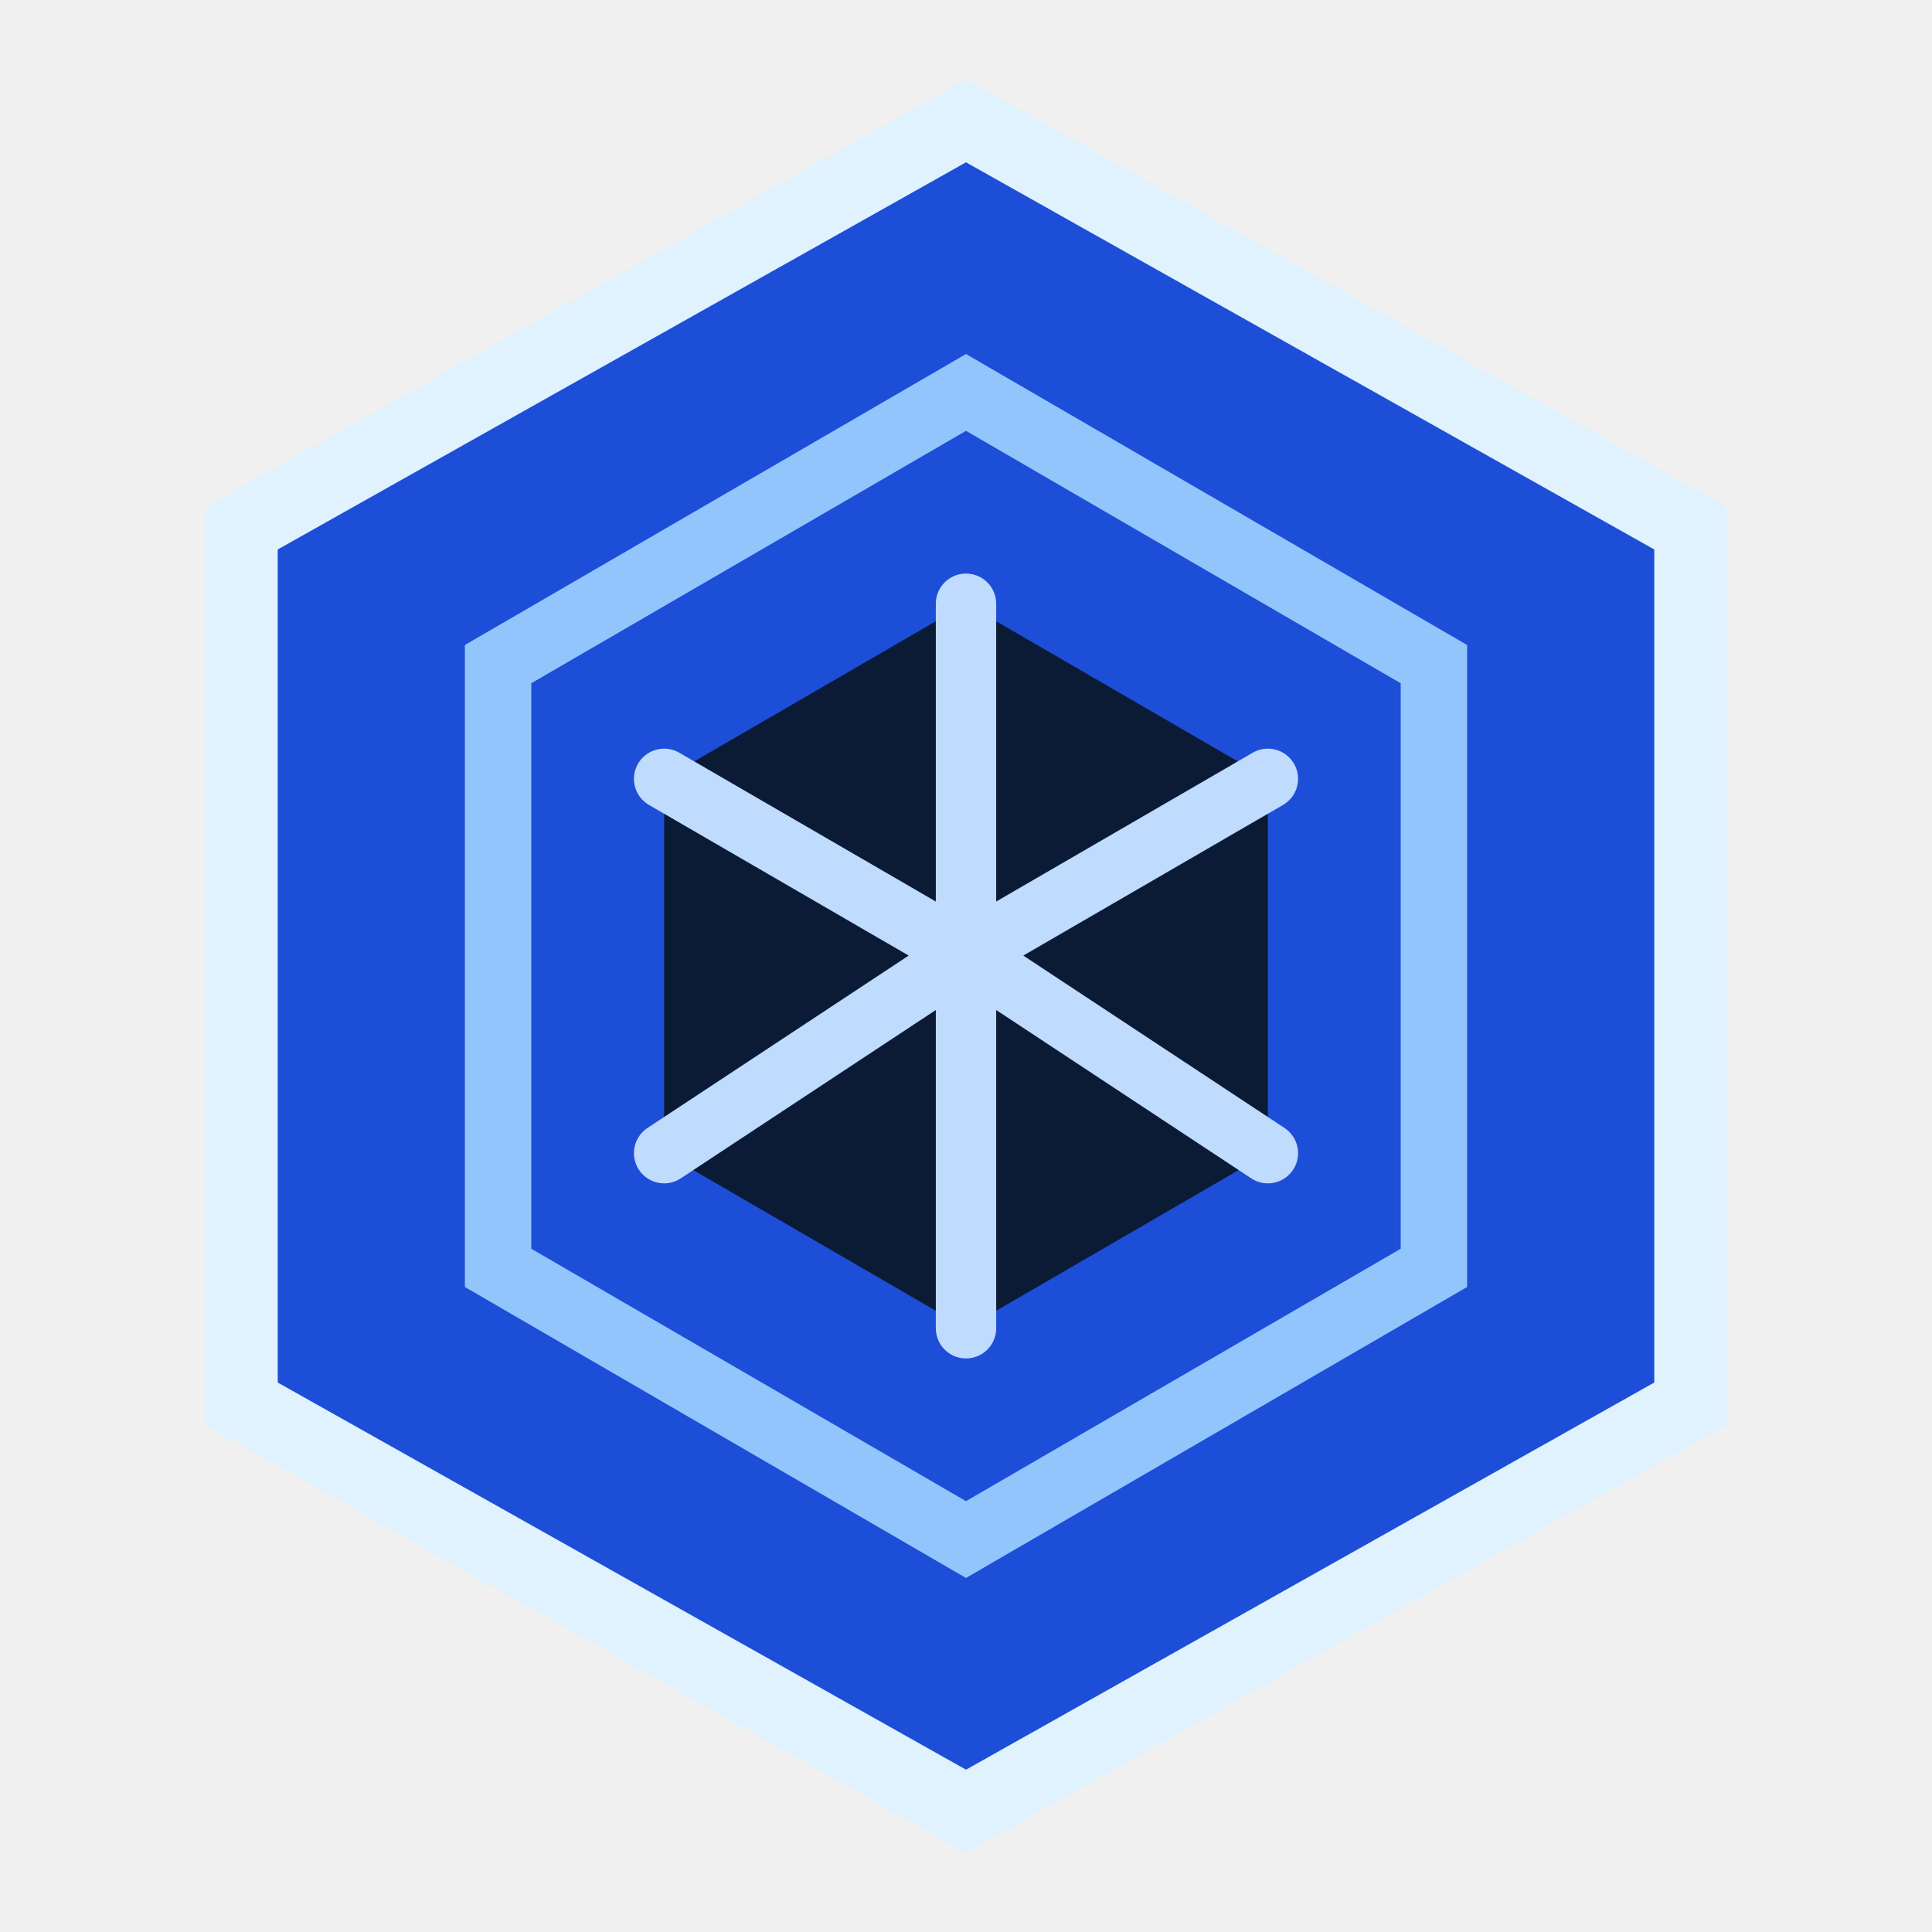
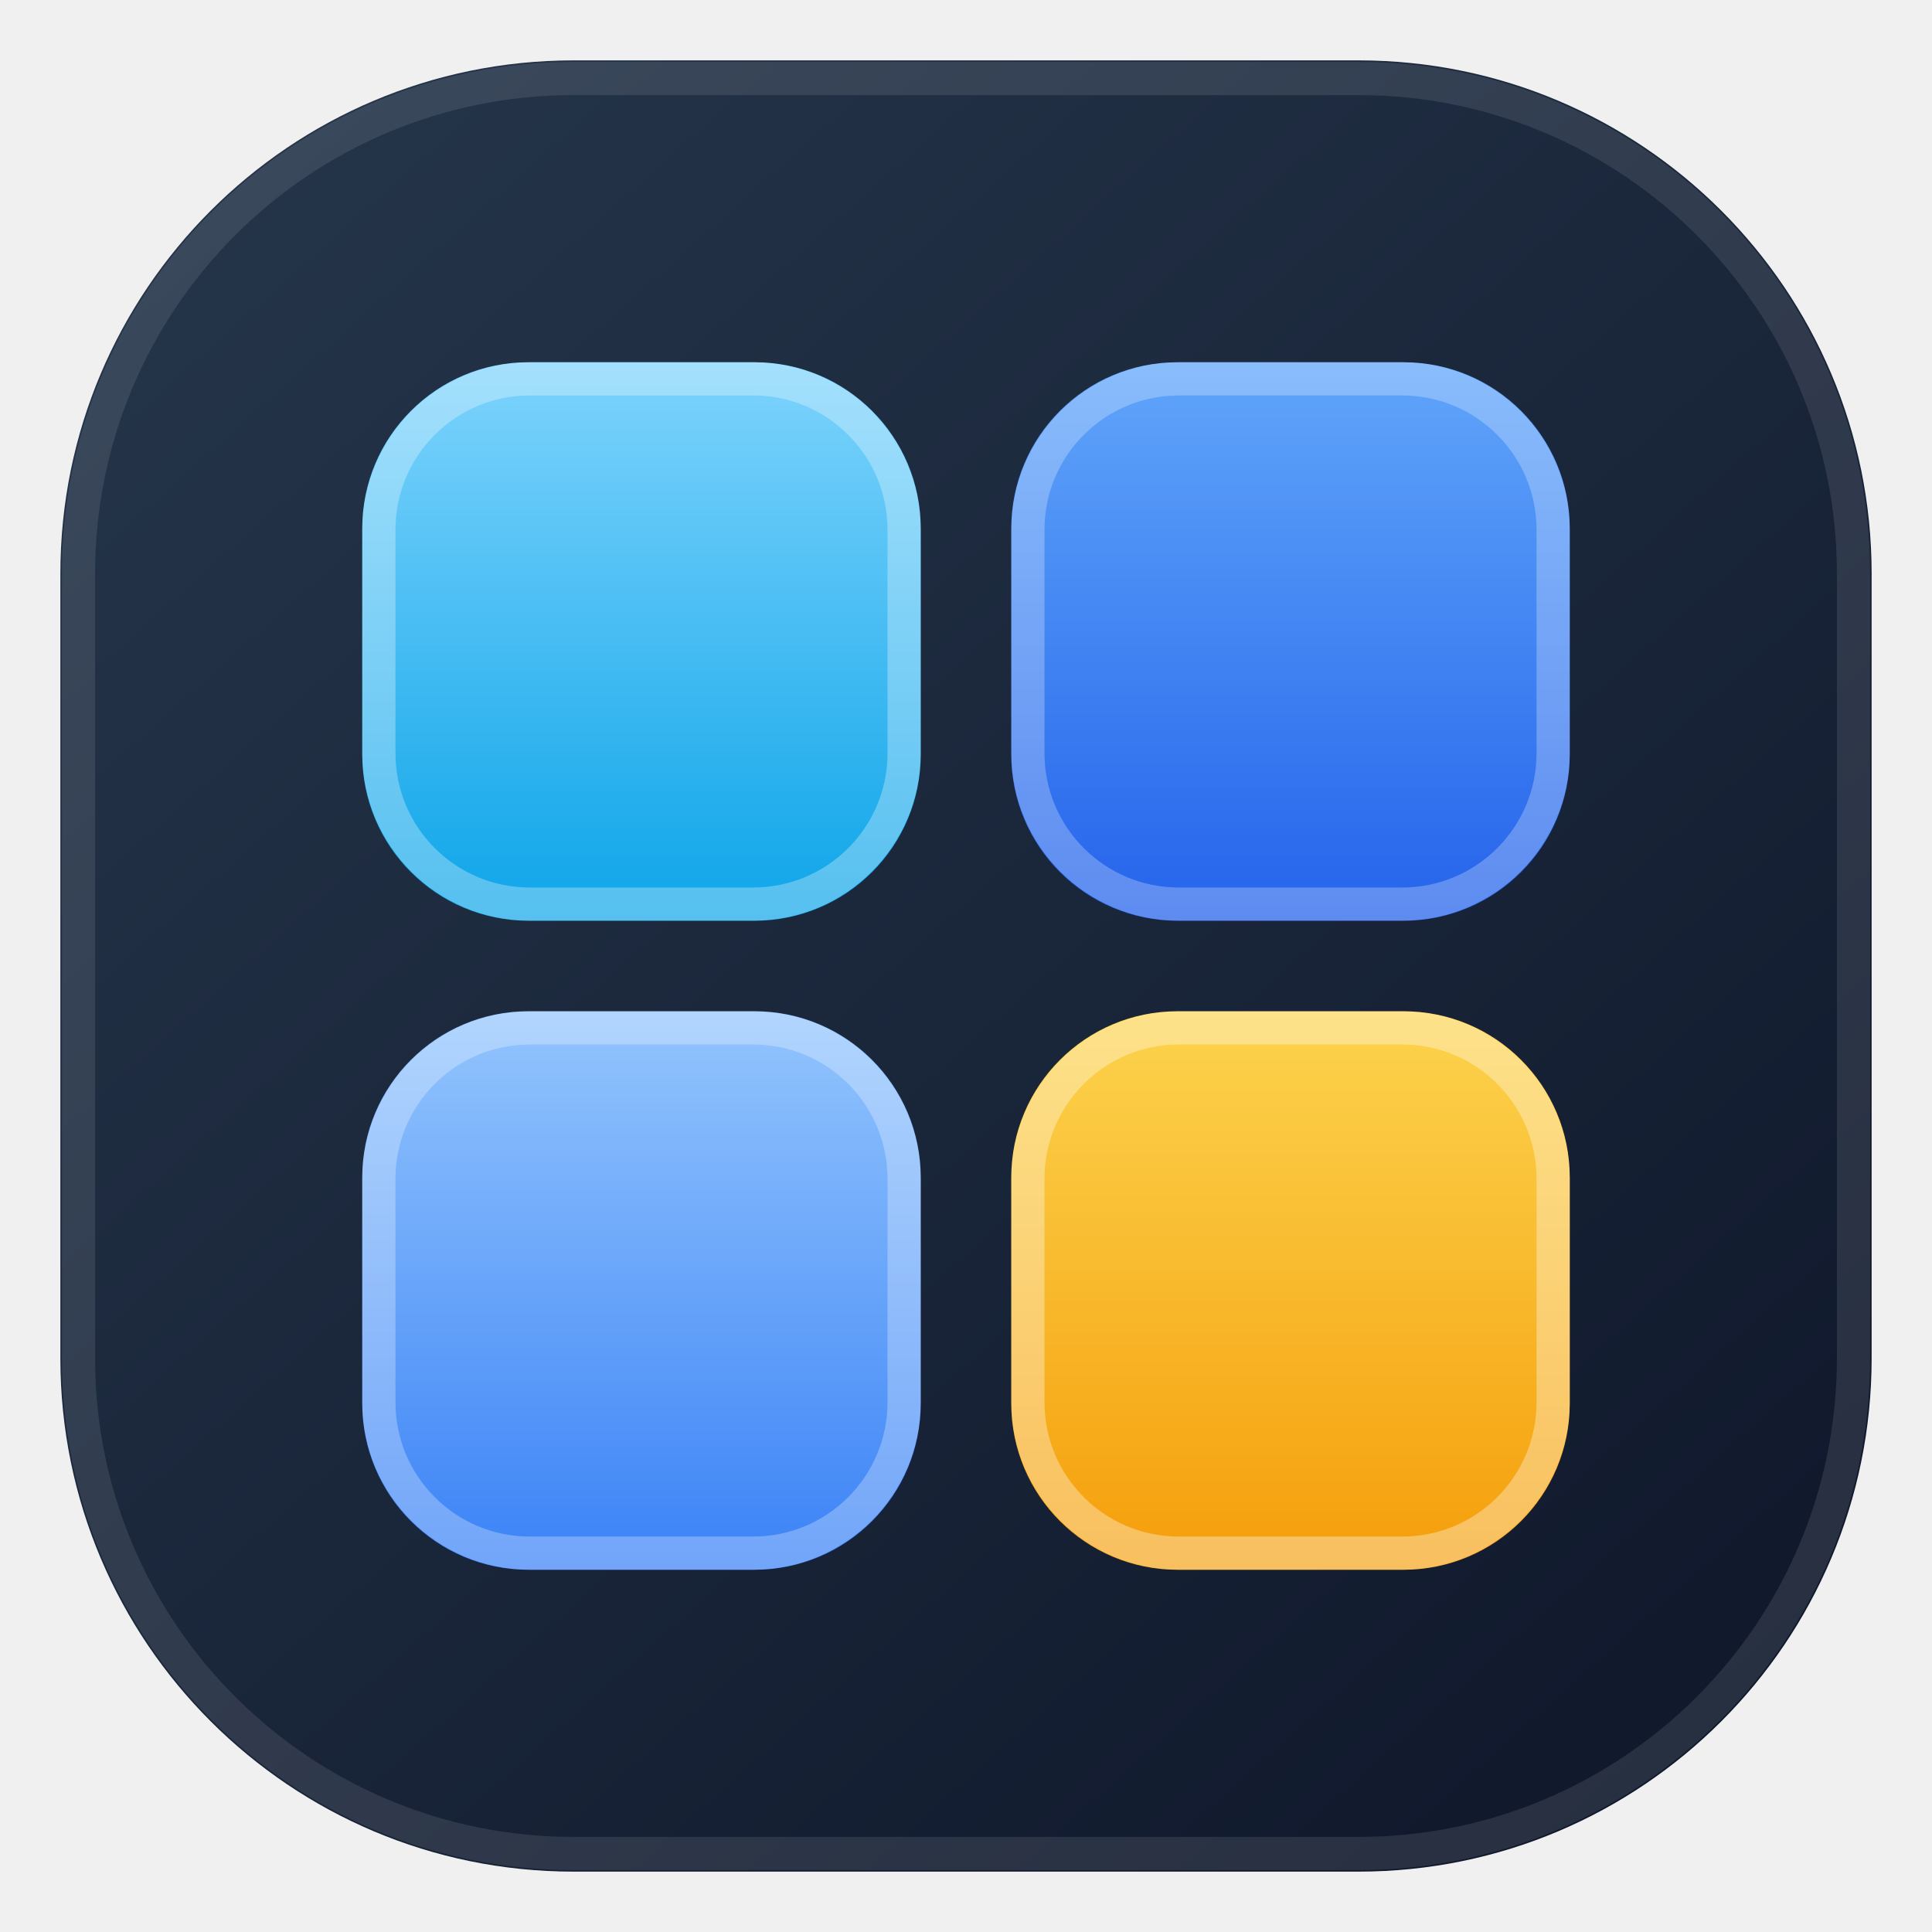
- <svg xmlns="http://www.w3.org/2000/svg" viewBox="0 0 64 64">
+ <svg xmlns="http://www.w3.org/2000/svg" viewBox="0 0 64 64" fill="none" aria-label="E-İçerik Studio">
  <defs>
-     <linearGradient id="bg" x1="8" y1="6" x2="56" y2="58">
-       <stop stop-color="#1d4ed8" />
+     <linearGradient id="contF" x1="10" y1="4" x2="60" y2="60" gradientUnits="userSpaceOnUse">
+       <stop stop-color="#243449" />
      <stop offset="1" stop-color="#0f172a" />
    </linearGradient>
+     <linearGradient id="tlF" x1="0" y1="0" x2="0" y2="1">
+       <stop stop-color="#7dd3fc" />
+       <stop offset="1" stop-color="#0ea5e9" />
+     </linearGradient>
+     <linearGradient id="trF" x1="0" y1="0" x2="0" y2="1">
+       <stop stop-color="#60a5fa" />
+       <stop offset="1" stop-color="#2563eb" />
+     </linearGradient>
+     <linearGradient id="blF" x1="0" y1="0" x2="0" y2="1">
+       <stop stop-color="#93c5fd" />
+       <stop offset="1" stop-color="#3b82f6" />
+     </linearGradient>
+     <linearGradient id="brF" x1="0" y1="0" x2="0" y2="1">
+       <stop stop-color="#fcd34d" />
+       <stop offset="1" stop-color="#f59e0b" />
+     </linearGradient>
  </defs>
-   <path d="M32 4 56 17.5v29L32 60 8 46.5v-29L32 4Z" fill="url(#bg)" stroke="#e0f2fe" stroke-width="2.4" />
-   <path d="M32 13 47.5 22v20L32 51 16.5 42V22L32 13Z" fill="none" stroke="#93c5fd" stroke-width="2.2" />
-   <path d="M32 20 42 25.8v12.4L32 44 22 38.2V25.8L32 20Z" fill="#0b1b35" />
-   <path d="M32 20v24M22 25.8 32 31.6l10-5.8M22 38.2l10-6.6 10 6.6" fill="none" stroke="#bfdbfe" stroke-width="2" stroke-linecap="round" stroke-linejoin="round" />
+   <rect x="2" y="2" width="60" height="60" rx="17" fill="url(#contF)" />
+   <rect x="2.6" y="2.6" width="58.8" height="58.8" rx="16.4" stroke="#ffffff" stroke-opacity="0.10" stroke-width="1.1" />
+   <rect x="12" y="12" width="18.5" height="18.5" rx="5.5" fill="url(#tlF)" />
+   <rect x="12.55" y="12.55" width="17.4" height="17.4" rx="5" stroke="#ffffff" stroke-opacity="0.30" stroke-width="1.1" />
+   <rect x="33.5" y="12" width="18.5" height="18.5" rx="5.5" fill="url(#trF)" />
+   <rect x="34.05" y="12.55" width="17.4" height="17.4" rx="5" stroke="#ffffff" stroke-opacity="0.26" stroke-width="1.1" />
+   <rect x="12" y="33.5" width="18.5" height="18.5" rx="5.5" fill="url(#blF)" />
+   <rect x="12.55" y="34.05" width="17.4" height="17.4" rx="5" stroke="#ffffff" stroke-opacity="0.28" stroke-width="1.1" />
+   <rect x="33.5" y="33.5" width="18.5" height="18.5" rx="5.5" fill="url(#brF)" />
+   <rect x="34.05" y="34.05" width="17.4" height="17.4" rx="5" stroke="#ffffff" stroke-opacity="0.34" stroke-width="1.1" />
</svg>
